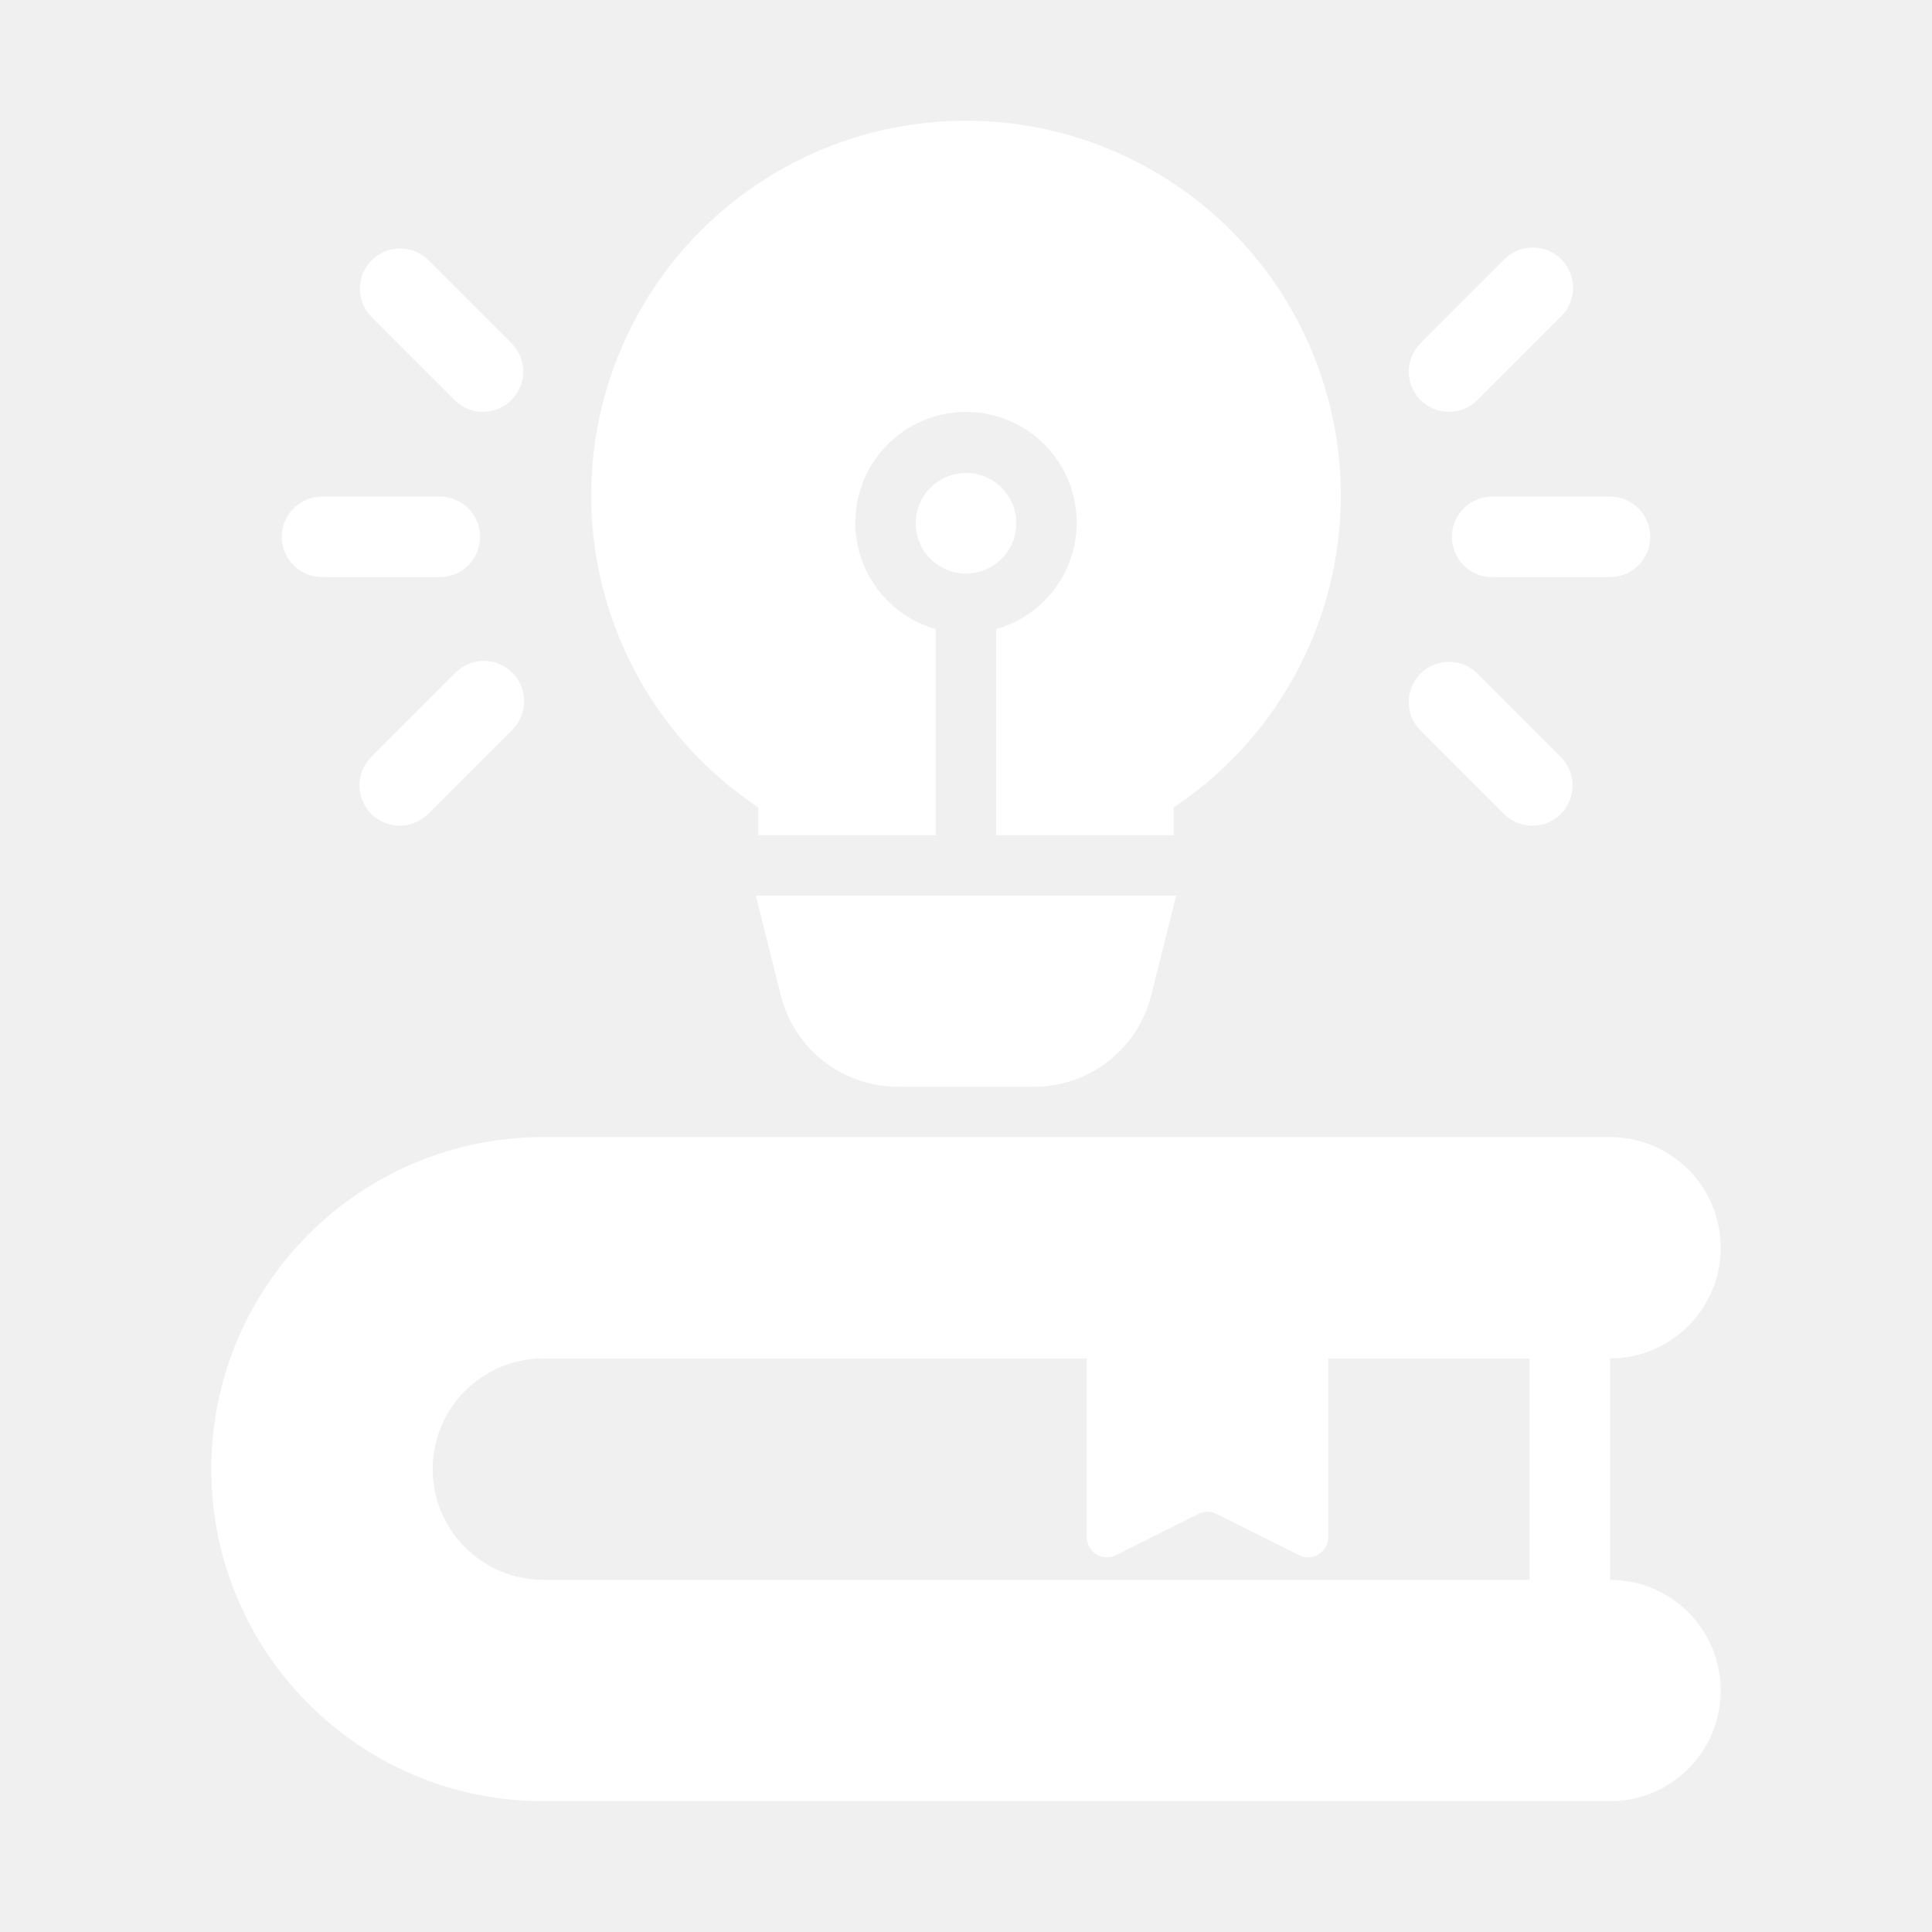
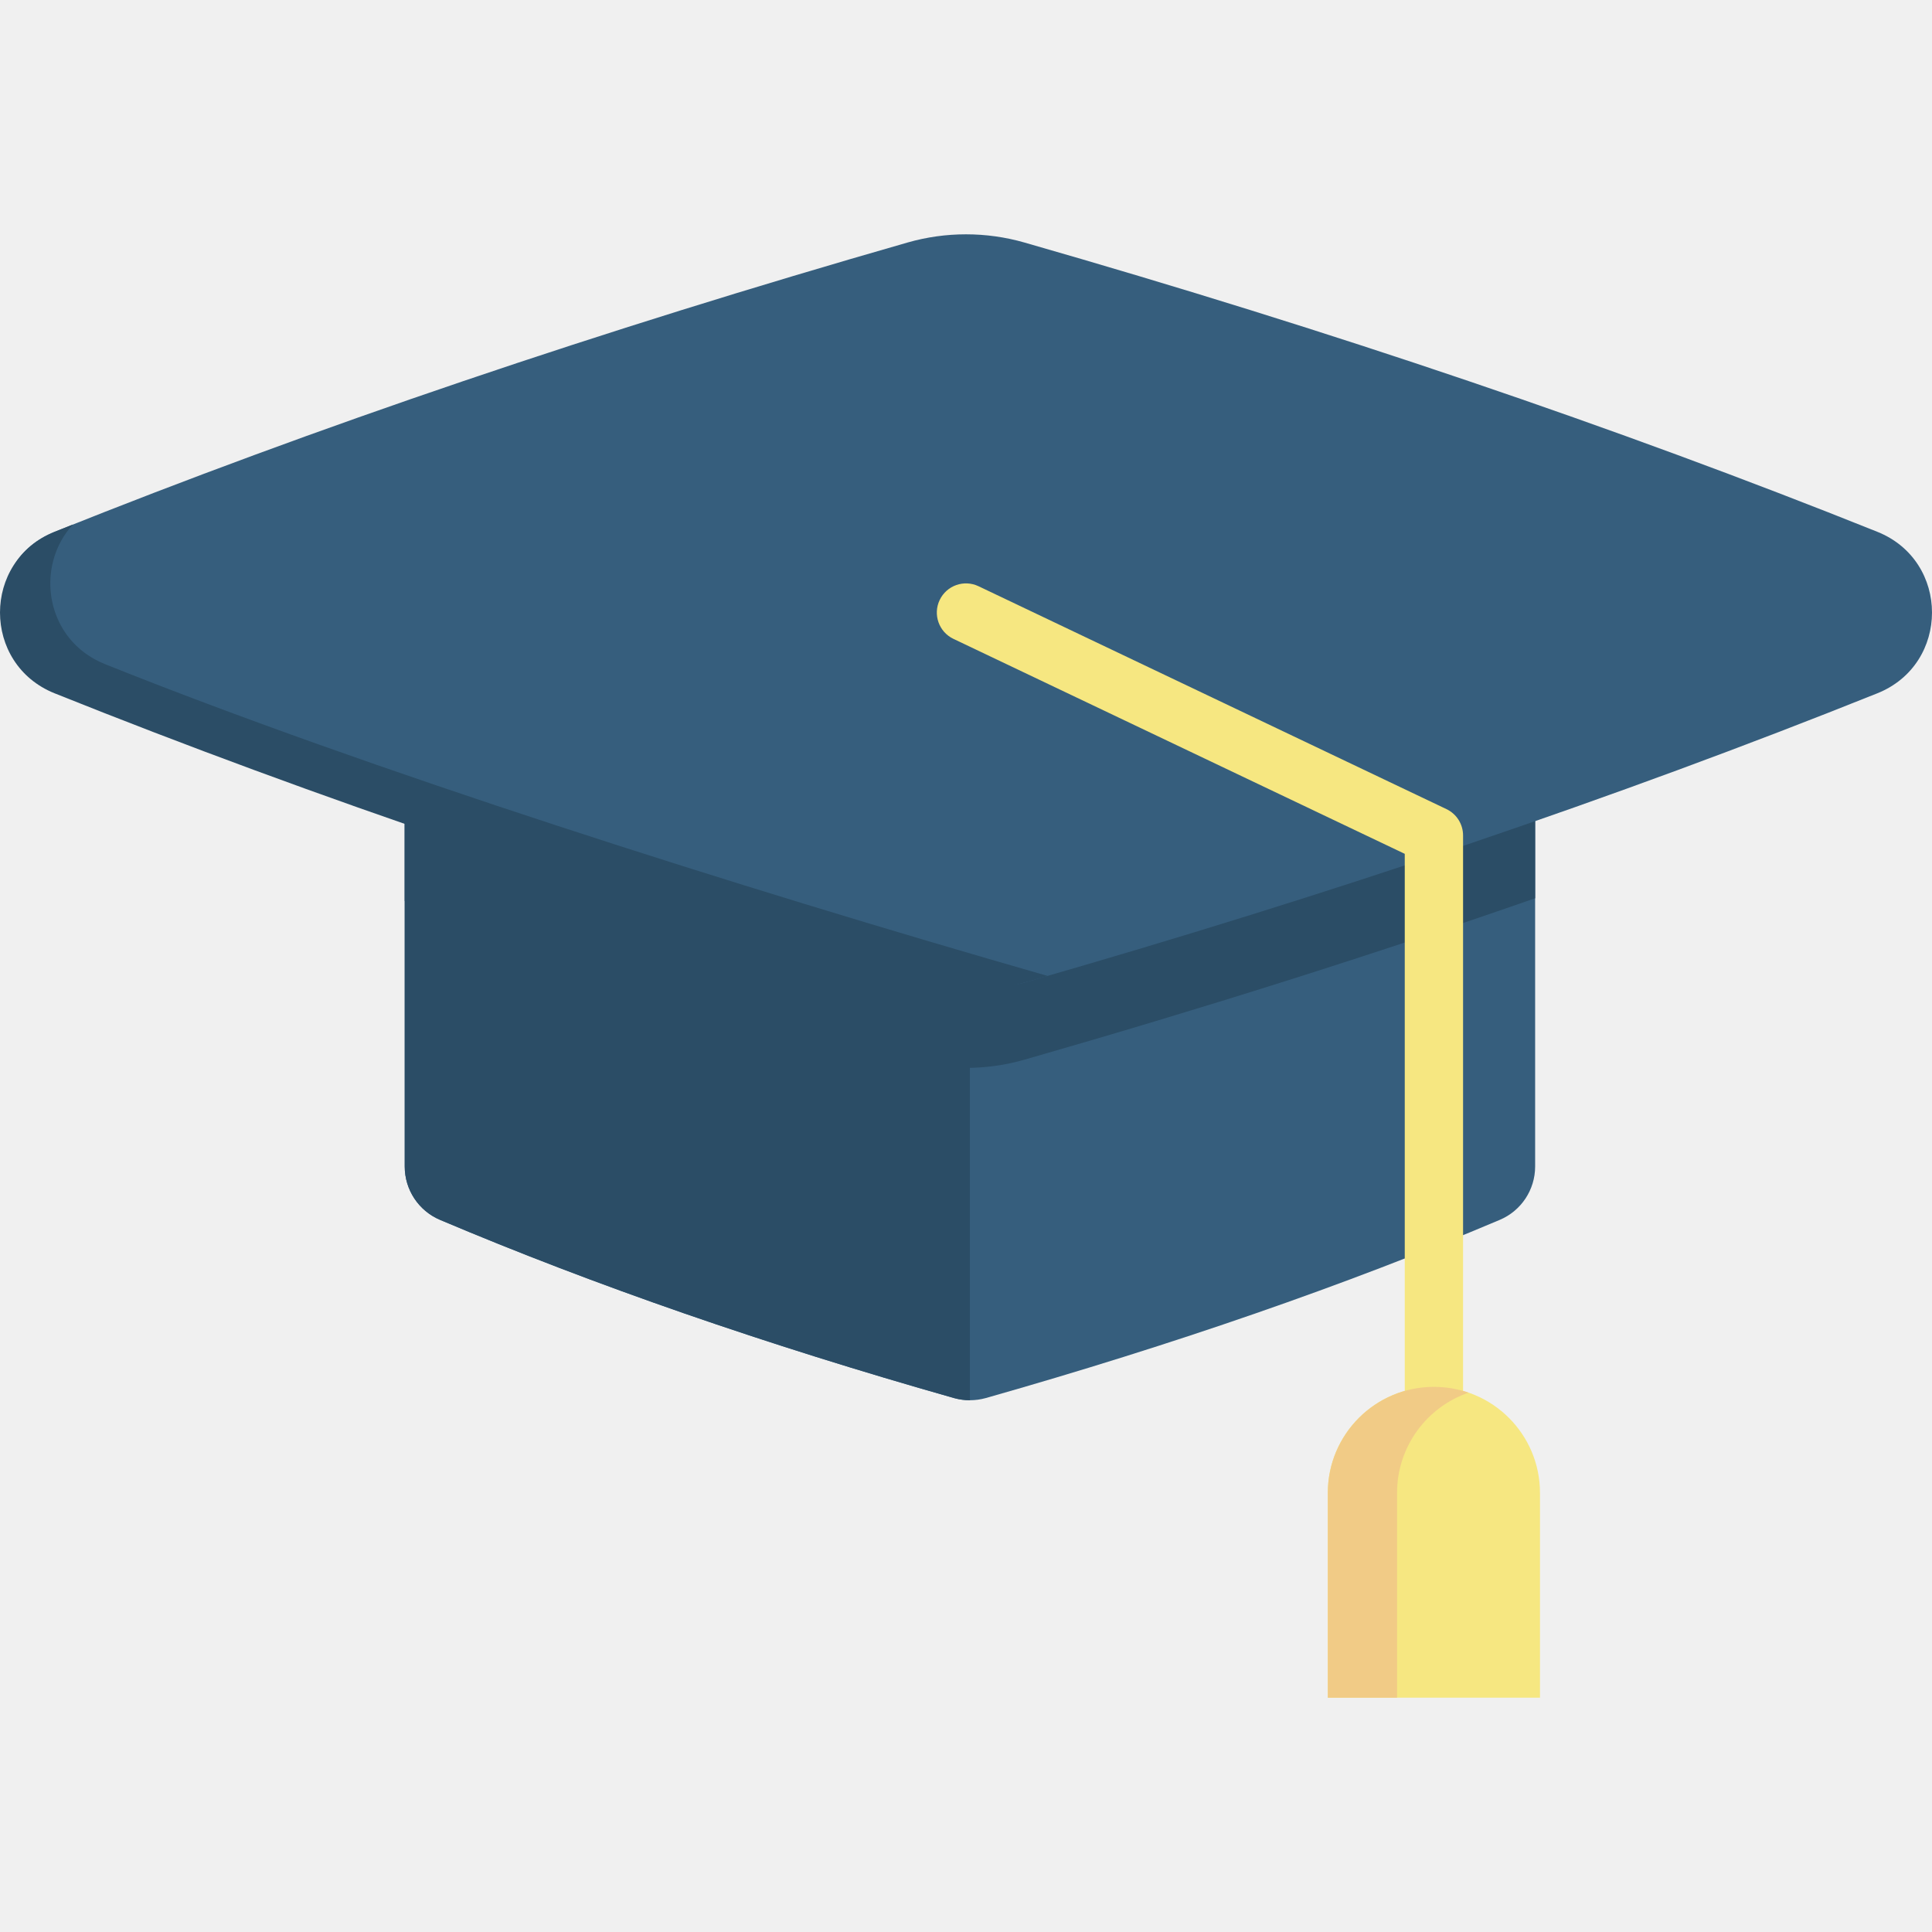
- <svg xmlns="http://www.w3.org/2000/svg" version="1.1" width="512" height="512" x="0" y="0" viewBox="0 0 48 48" style="enable-background:new 0 0 512 512" xml:space="preserve" class="">
+ <svg xmlns="http://www.w3.org/2000/svg" id="Capa_1" enable-background="new 0 0 511.995 511.995" height="512" viewBox="0 0 511.995 511.995" width="512">
  <g>
-     <path d="M13.5 44.75a8.25 8.25 0 0 1 0-16.5H40a2.75 2.75 0 0 1 0 5.5H13.5a2.75 2.75 0 0 0 0 5.5H40a2.75 2.75 0 0 1 0 5.5Z" fill="#ffffff" opacity="1" data-original="#000000" class="" />
-     <path d="M39 41a1 1 0 0 1-1-1v-7a1 1 0 0 1 2 0v7a1 1 0 0 1-1 1ZM29.22 22.25l-.62 2.48A2.995 2.995 0 0 1 25.69 27h-3.38a2.995 2.995 0 0 1-2.91-2.27l-.62-2.48Z" fill="#ffffff" opacity="1" data-original="#000000" class="" />
-     <circle cx="24" cy="13" r="1.25" fill="#ffffff" opacity="1" data-original="#000000" class="" />
-     <path d="M24 3a9.31 9.31 0 0 0-5.16 17.06v.69h4.41v-5.12a2.75 2.75 0 1 1 1.5 0v5.12h4.41v-.69A9.31 9.31 0 0 0 24 3ZM40 14.338h-2.928a1 1 0 0 1 0-2H40a1 1 0 0 1 0 2ZM36 10.232a1 1 0 0 1-.707-1.707l2.07-2.07a1 1 0 1 1 1.414 1.414l-2.07 2.07a.997.997 0 0 1-.707.293ZM38.07 20.514a.997.997 0 0 1-.707-.293l-2.07-2.07a1 1 0 1 1 1.414-1.415l2.07 2.07a1 1 0 0 1-.707 1.708ZM10.928 14.338H8a1 1 0 0 1 0-2h2.928a1 1 0 0 1 0 2ZM12 10.232a.997.997 0 0 1-.707-.293l-2.07-2.07a1 1 0 0 1 1.414-1.414l2.07 2.07A1 1 0 0 1 12 10.232ZM9.93 20.514a1 1 0 0 1-.707-1.707l2.07-2.07a1 1 0 1 1 1.414 1.413l-2.07 2.07a.997.997 0 0 1-.707.294ZM32.276 38.638l-2.052-1.026a.5.5 0 0 0-.448 0l-2.052 1.026a.5.5 0 0 1-.724-.447V32h6v6.191a.5.5 0 0 1-.724.447Z" fill="#ffffff" opacity="1" data-original="#000000" class="" />
+     <path d="m406.823 177.381v131.75c0 6.171-3.688 11.744-9.375 14.144-40.909 17.317-86.309 33.058-136.211 47.223-1.37.381-2.792.577-4.203.577s-2.833-.196-4.203-.577c-49.902-14.165-95.302-29.906-136.211-47.223-5.676-2.4-9.364-7.974-9.364-14.144v-127.083l149.778-2.328z" fill="#365e7d" />
+     <path d="m257.035 179.72v191.356c-1.411 0-2.833-.196-4.203-.577-49.902-14.165-95.302-29.906-136.211-47.223-5.676-2.4-9.364-7.974-9.364-14.144v-127.084z" fill="#2b4d66" />
+     <path d="m406.823 182.532v55.516c-43.031 14.989-88.142 29.247-135.324 42.773-10.127 2.905-20.882 2.905-31.009 0-46.42-13.31-90.831-27.32-133.233-42.042v-51.581z" fill="#2b4d66" />
+     <path d="m497.518 140.936c-69.138-27.725-144.479-53.279-226.023-76.662-10.125-2.903-20.878-2.903-31.003 0-81.542 23.383-156.883 48.937-226.021 76.662-19.302 7.74-16.889 32.637 2.413 40.377 69.138 27.725 142.066 50.478 223.61 73.86 10.125 2.903 20.878 8.118 31.003 5.214 81.544-23.383 156.884-48.936 226.023-76.662 19.3-7.739 19.3-35.048-.002-42.789z" fill="#365e7d" />
+     <path d="m276.972 258.441c.227.062.443.124.67.185-2.04.587-4.09 1.174-6.14 1.762-10.126 2.905-20.882 2.905-31.008 0-81.539-23.385-156.886-48.934-226.022-76.656-19.295-7.747-19.295-35.057 0-42.794 1.617-.649 3.235-1.298 4.863-1.947-10.22 11.064-7.387 30.648 8.478 37.004 69.135 27.733 167.62 59.061 249.159 82.446z" fill="#2b4d66" />
+     <path d="m379.998 380.396c-4.268 0-7.726-3.459-7.726-7.726v-146.397l-119.6-56.966c-3.852-1.835-5.488-6.445-3.653-10.298 1.836-3.853 6.447-5.489 10.299-3.653l124.003 59.064c2.69 1.281 4.403 3.995 4.403 6.975v151.274c0 4.267-3.459 7.727-7.726 7.727z" fill="#f6e781" />
+     <path d="m379.997 367.518c-15.526 0-28.113 12.587-28.113 28.113v54.265h56.226v-54.265c.001-15.526-12.586-28.113-28.113-28.113z" fill="#f6e781" />
+     <path d="m389.166 369.068c-11.021 3.793-18.936 14.264-18.936 26.563v54.266h-18.345v-54.266c0-15.515 12.588-28.102 28.102-28.102 3.215.001 6.307.536 9.179 1.539z" fill="#f1cb86" />
  </g>
</svg>
